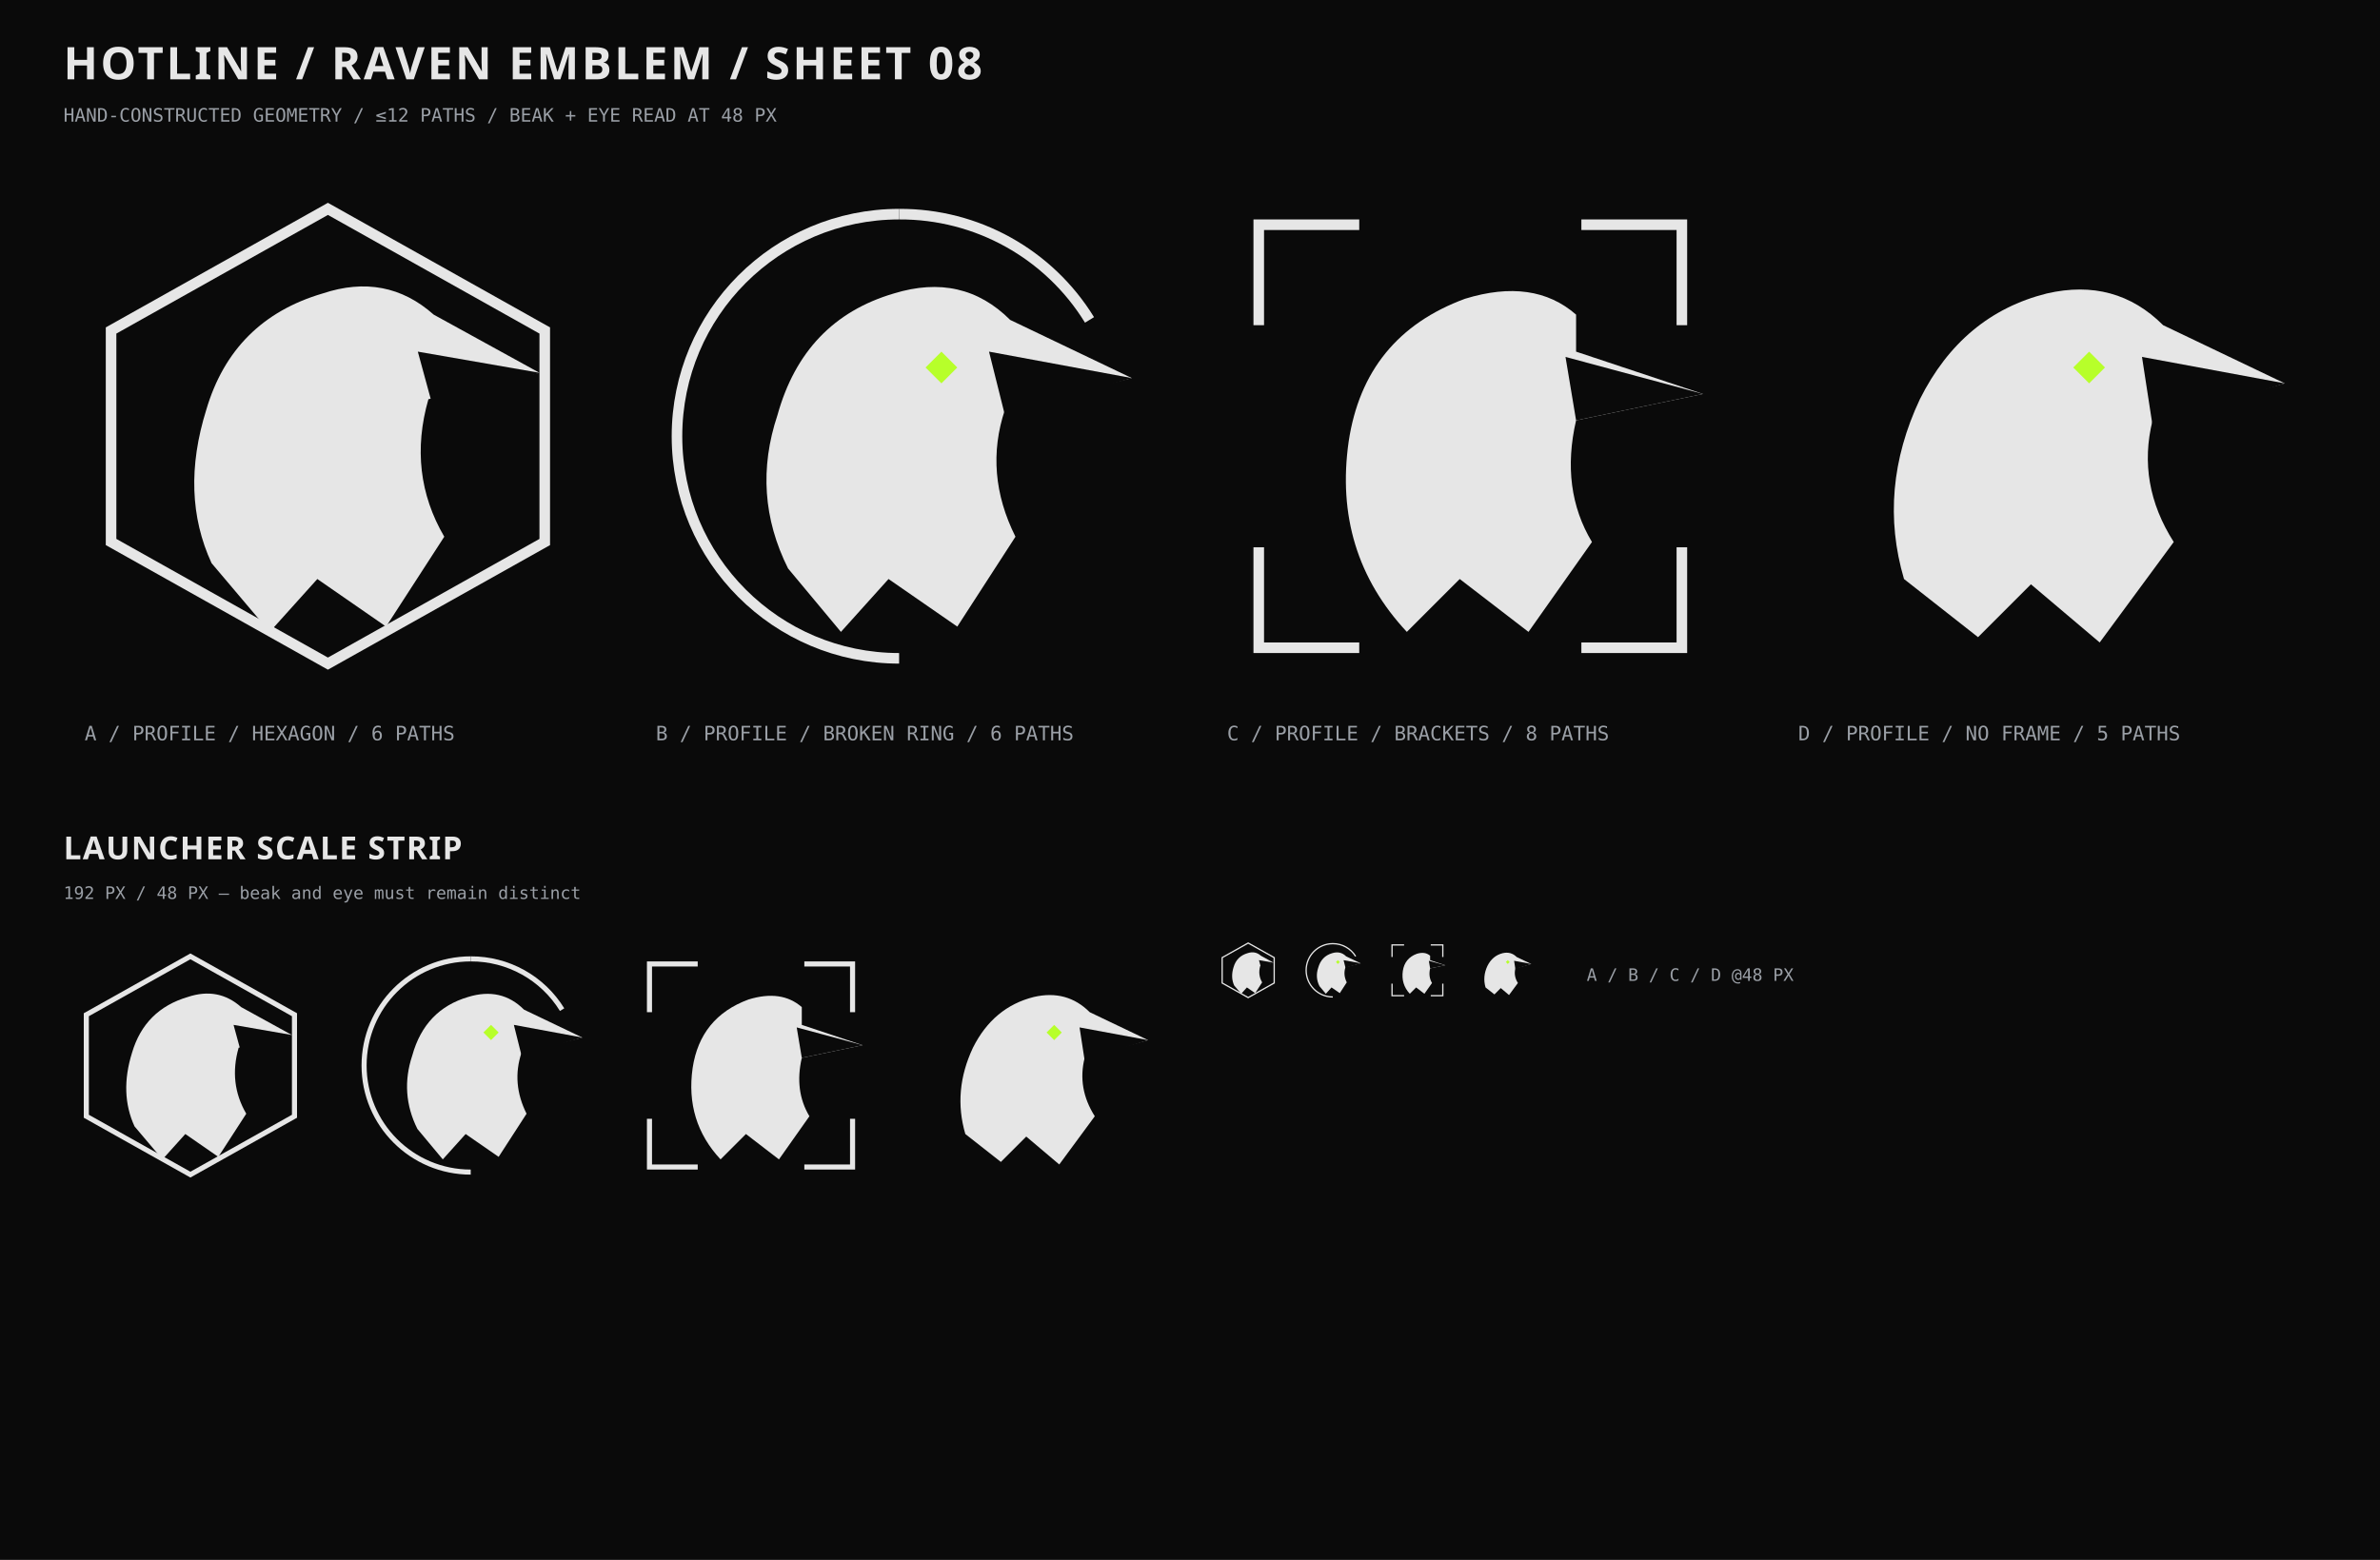
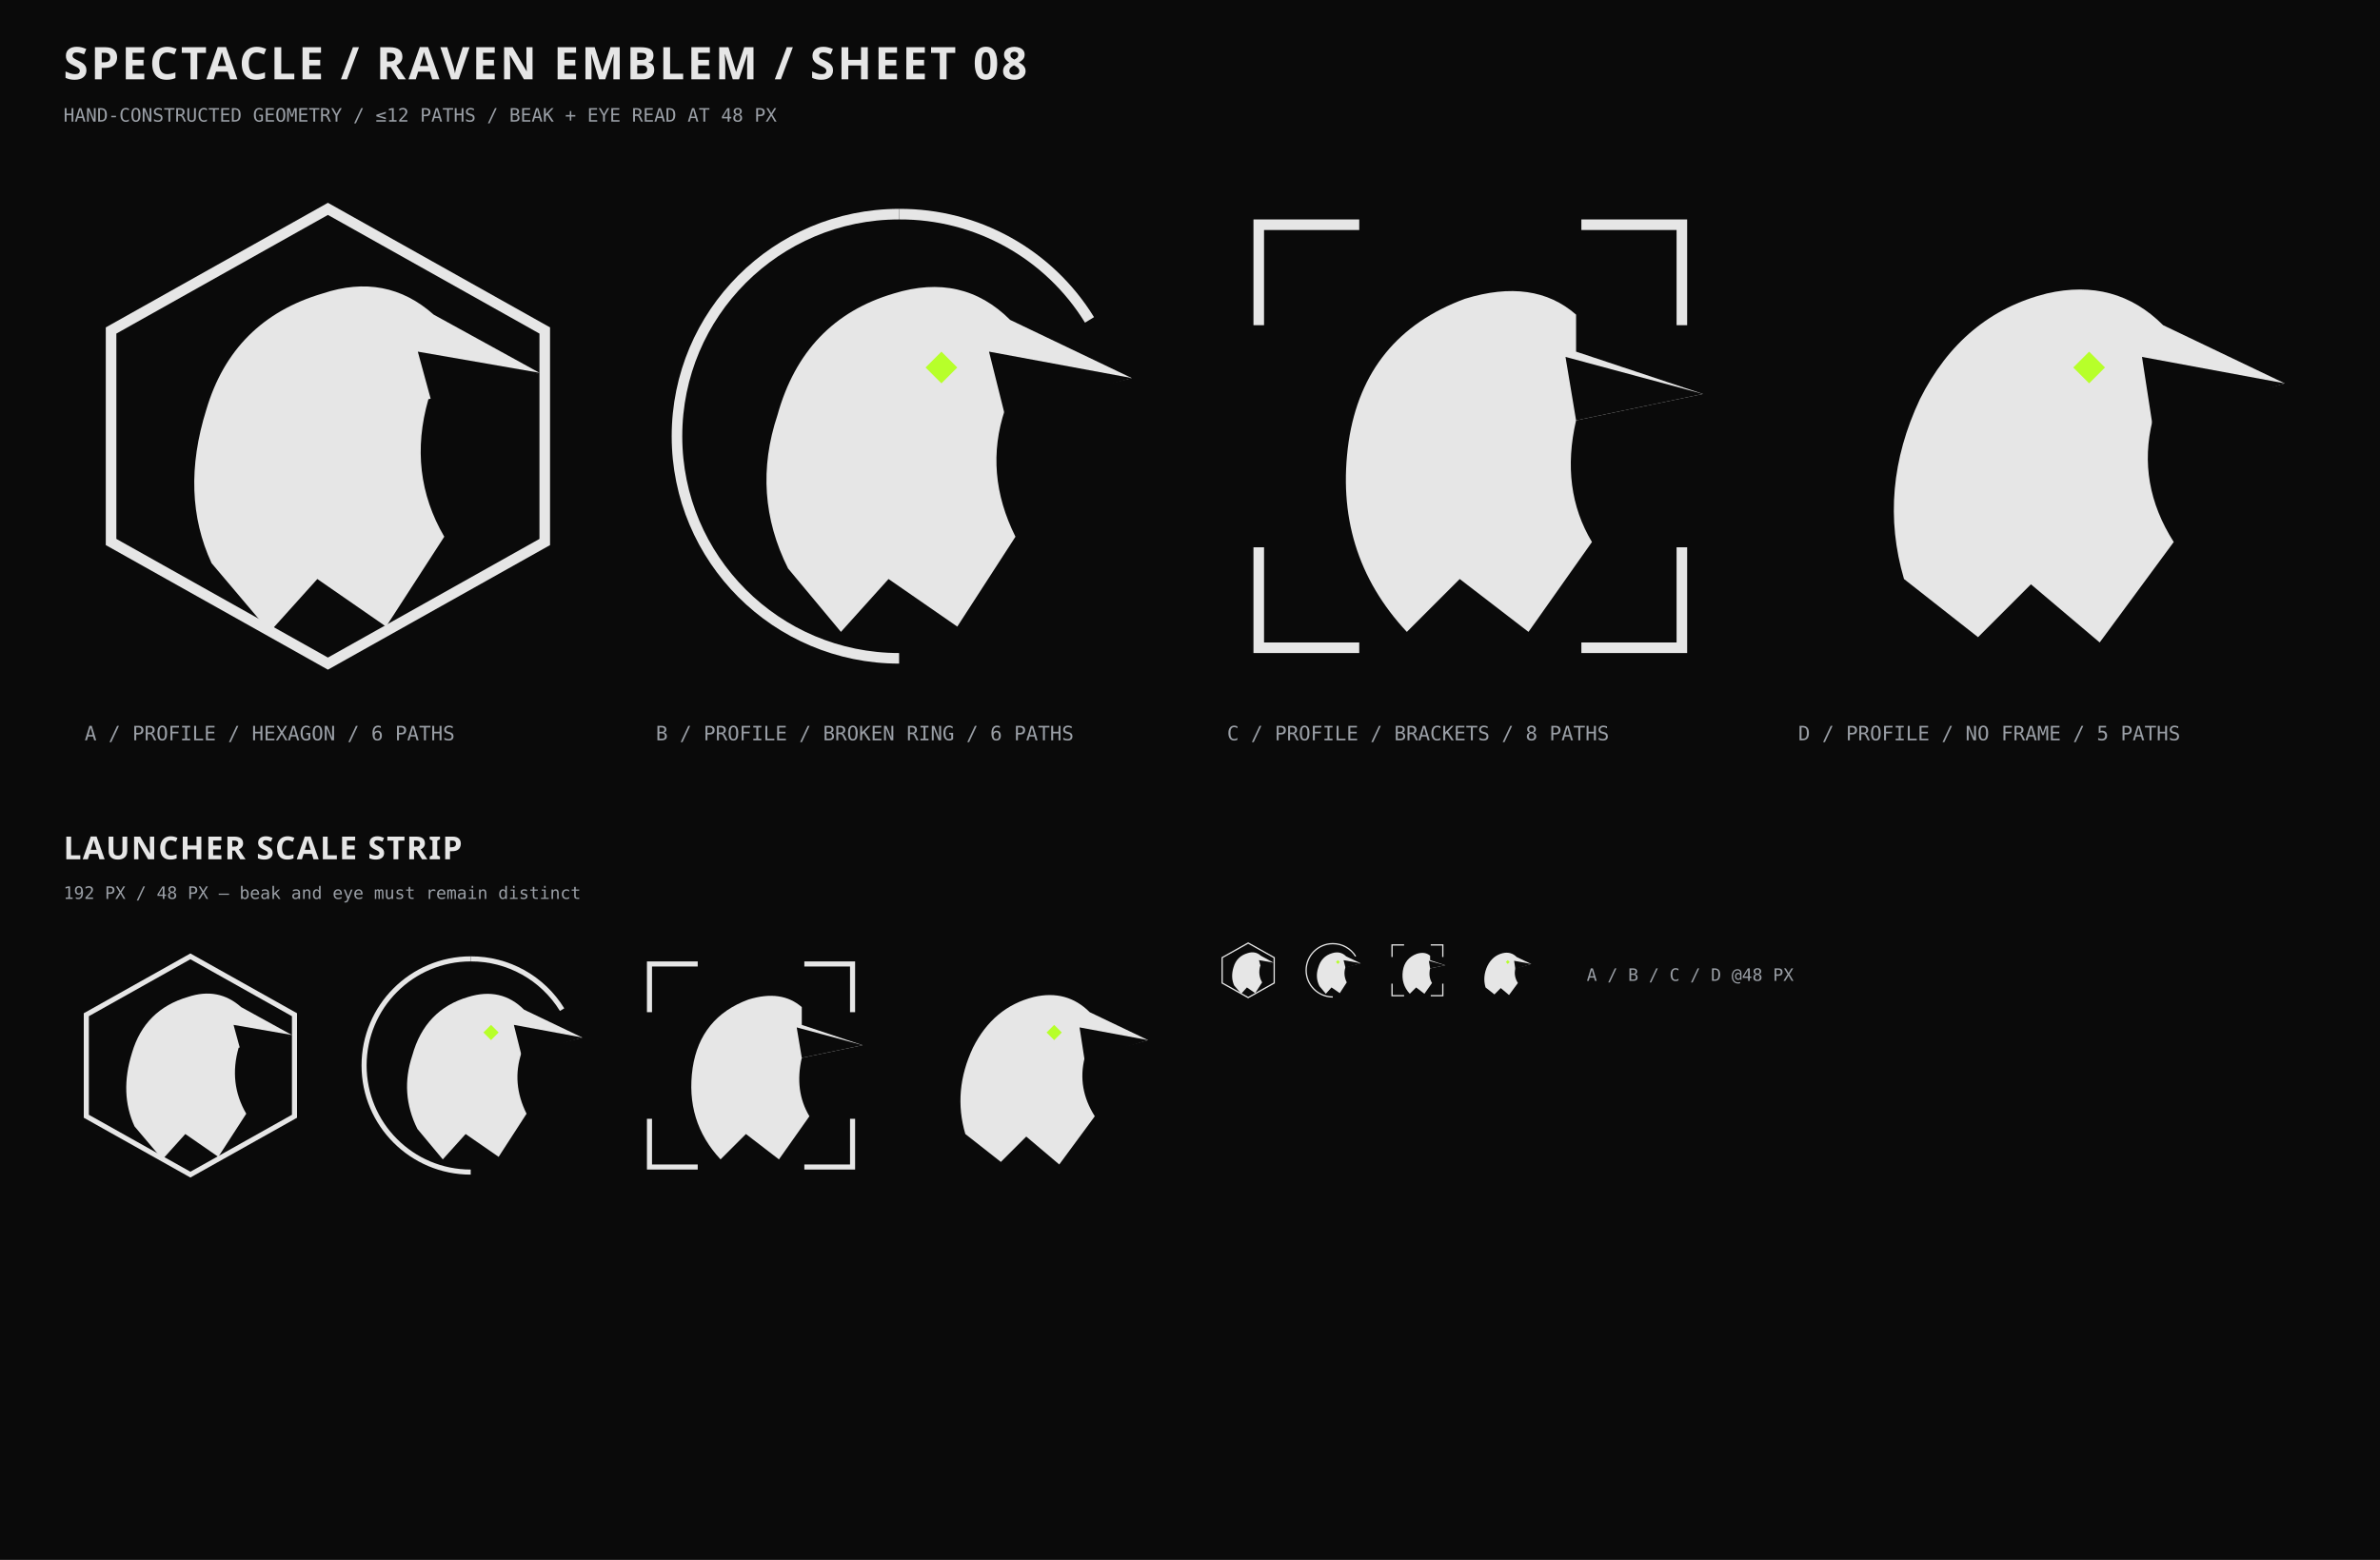
<svg xmlns="http://www.w3.org/2000/svg" width="1800" height="1180" viewBox="0 0 1800 1180">
  <defs>
    <style>.h{font-family:'Barlow Condensed',sans-serif;fill:#E6E6E6;font-weight:700}.m{font-family:'IBM Plex Mono',monospace;fill:#9A9FA6}.w{fill:#E6E6E6}.a{fill:#B7FF2A}.frame{fill:none;stroke:currentColor;stroke-width:2;stroke-linejoin:miter}.head{fill:currentColor}.detail{fill:none;stroke:currentColor;stroke-width:1.7;stroke-linecap:butt;stroke-linejoin:miter}</style>
    <g id="A" color="#E6E6E6">
      <path class="frame" d="M50 7 91 30v40L50 93 9 70V30Z" />
      <path class="head" d="M28 74Q22 61 27 45Q32 28 49 23Q61 19 70 27L90 38 69 43Q65 57 72 69L61 86 48 77 39 87Z" />
      <path d="M67 34 90 38 70 45Z" fill="#0A0A0A" />
      <path d="M58 34 61 37 58 40 55 37Z" fill="#E6E6E6" />
      <path class="detail" d="M43 48 52 52" />
      <path class="detail" d="M40 55 50 58" />
      <path class="detail" d="M39 62 48 64" />
    </g>
    <g id="B" color="#E6E6E6">
      <path class="frame" d="M50 8a42 42 0 1 0 0 84" />
      <path class="frame" d="M50 8a42 42 0 0 1 36 20" />
      <path class="head" d="M29 75Q22 61 27 46Q32 28 49 23Q62 19 71 28L94 39 70 45Q66 57 72 69L61 86 48 77 39 87Z" />
      <path d="M67 34 94 39 70 46Z" fill="#0A0A0A" />
      <path d="M58 34 61 37 58 40 55 37Z" fill="#B7FF2A" />
      <path class="detail" d="M43 50 52 53" />
      <path class="detail" d="M40 58 49 61" />
    </g>
    <g id="C" color="#E6E6E6">
      <path class="frame" d="M10 29V10h19" />
      <path class="frame" d="M71 10h19v19" />
      <path class="frame" d="M10 71v19h19" />
      <path class="frame" d="M90 71v19H71" />
      <path class="head" d="M70 34 94 42 70 47Q67 60 73 70L61 87 48 77 38 87Q24 72 27 51Q30 31 49 24 62 20 70 27Z" />
      <path d="M68 35 94 42 70 47Z" fill="#0A0A0A" />
      <path d="M57 34 60 37 57 40 54 37Z" fill="#E6E6E6" />
      <path class="detail" d="M42 53 51 56" />
      <path class="detail" d="M40 61 49 64" />
    </g>
    <g id="D" color="#E6E6E6">
      <path class="head" d="M24 77Q19 60 27 43Q35 27 51 23Q64 20 73 29L96 40 71 47Q68 59 75 70L61 89 48 78 38 88Z" />
      <path d="M69 35 96 40 71 48Z" fill="#0A0A0A" />
      <path d="M59 34 62 37 59 40 56 37Z" fill="#B7FF2A" />
      <path class="detail" d="M43 52 53 55" />
      <path class="detail" d="M41 61 51 64" />
    </g>
  </defs>
  <rect width="1800" height="1180" fill="#0A0A0A" />
-   <text x="48" y="60" class="h" font-size="34" letter-spacing="2">HOTLINE / RAVEN EMBLEM / SHEET 08</text>
+   <text x="48" y="60" class="h" font-size="34" letter-spacing="2">SPECTACLE / RAVEN EMBLEM / SHEET 08</text>
  <text x="48" y="92" class="m" font-size="14">HAND-CONSTRUCTED GEOMETRY / ≤12 PATHS / BEAK + EYE READ AT 48 PX</text>
  <g transform="translate(48 130) scale(4)">
    <use href="#A" />
  </g>
  <g transform="translate(480 130) scale(4)">
    <use href="#B" />
  </g>
  <g transform="translate(912 130) scale(4)">
    <use href="#C" />
  </g>
  <g transform="translate(1344 130) scale(4)">
    <use href="#D" />
  </g>
  <text x="64" y="560" class="m" font-size="15">A / PROFILE / HEXAGON / 6 PATHS</text>
  <text x="496" y="560" class="m" font-size="15">B / PROFILE / BROKEN RING / 6 PATHS</text>
  <text x="928" y="560" class="m" font-size="15">C / PROFILE / BRACKETS / 8 PATHS</text>
  <text x="1360" y="560" class="m" font-size="15">D / PROFILE / NO FRAME / 5 PATHS</text>
  <text x="48" y="650" class="h" font-size="24" letter-spacing="1">LAUNCHER SCALE STRIP</text>
  <text x="48" y="680" class="m" font-size="13">192 PX / 48 PX — beak and eye must remain distinct</text>
  <g transform="translate(48 710) scale(1.92)">
    <use href="#A" />
  </g>
  <g transform="translate(260 710) scale(1.92)">
    <use href="#B" />
  </g>
  <g transform="translate(472 710) scale(1.92)">
    <use href="#C" />
  </g>
  <g transform="translate(684 710) scale(1.92)">
    <use href="#D" />
  </g>
  <g transform="translate(920 710) scale(.48)">
    <use href="#A" />
  </g>
  <g transform="translate(984 710) scale(.48)">
    <use href="#B" />
  </g>
  <g transform="translate(1048 710) scale(.48)">
    <use href="#C" />
  </g>
  <g transform="translate(1112 710) scale(.48)">
    <use href="#D" />
  </g>
  <text x="1200" y="742" class="m" font-size="13">A / B / C / D @48 PX</text>
</svg>
